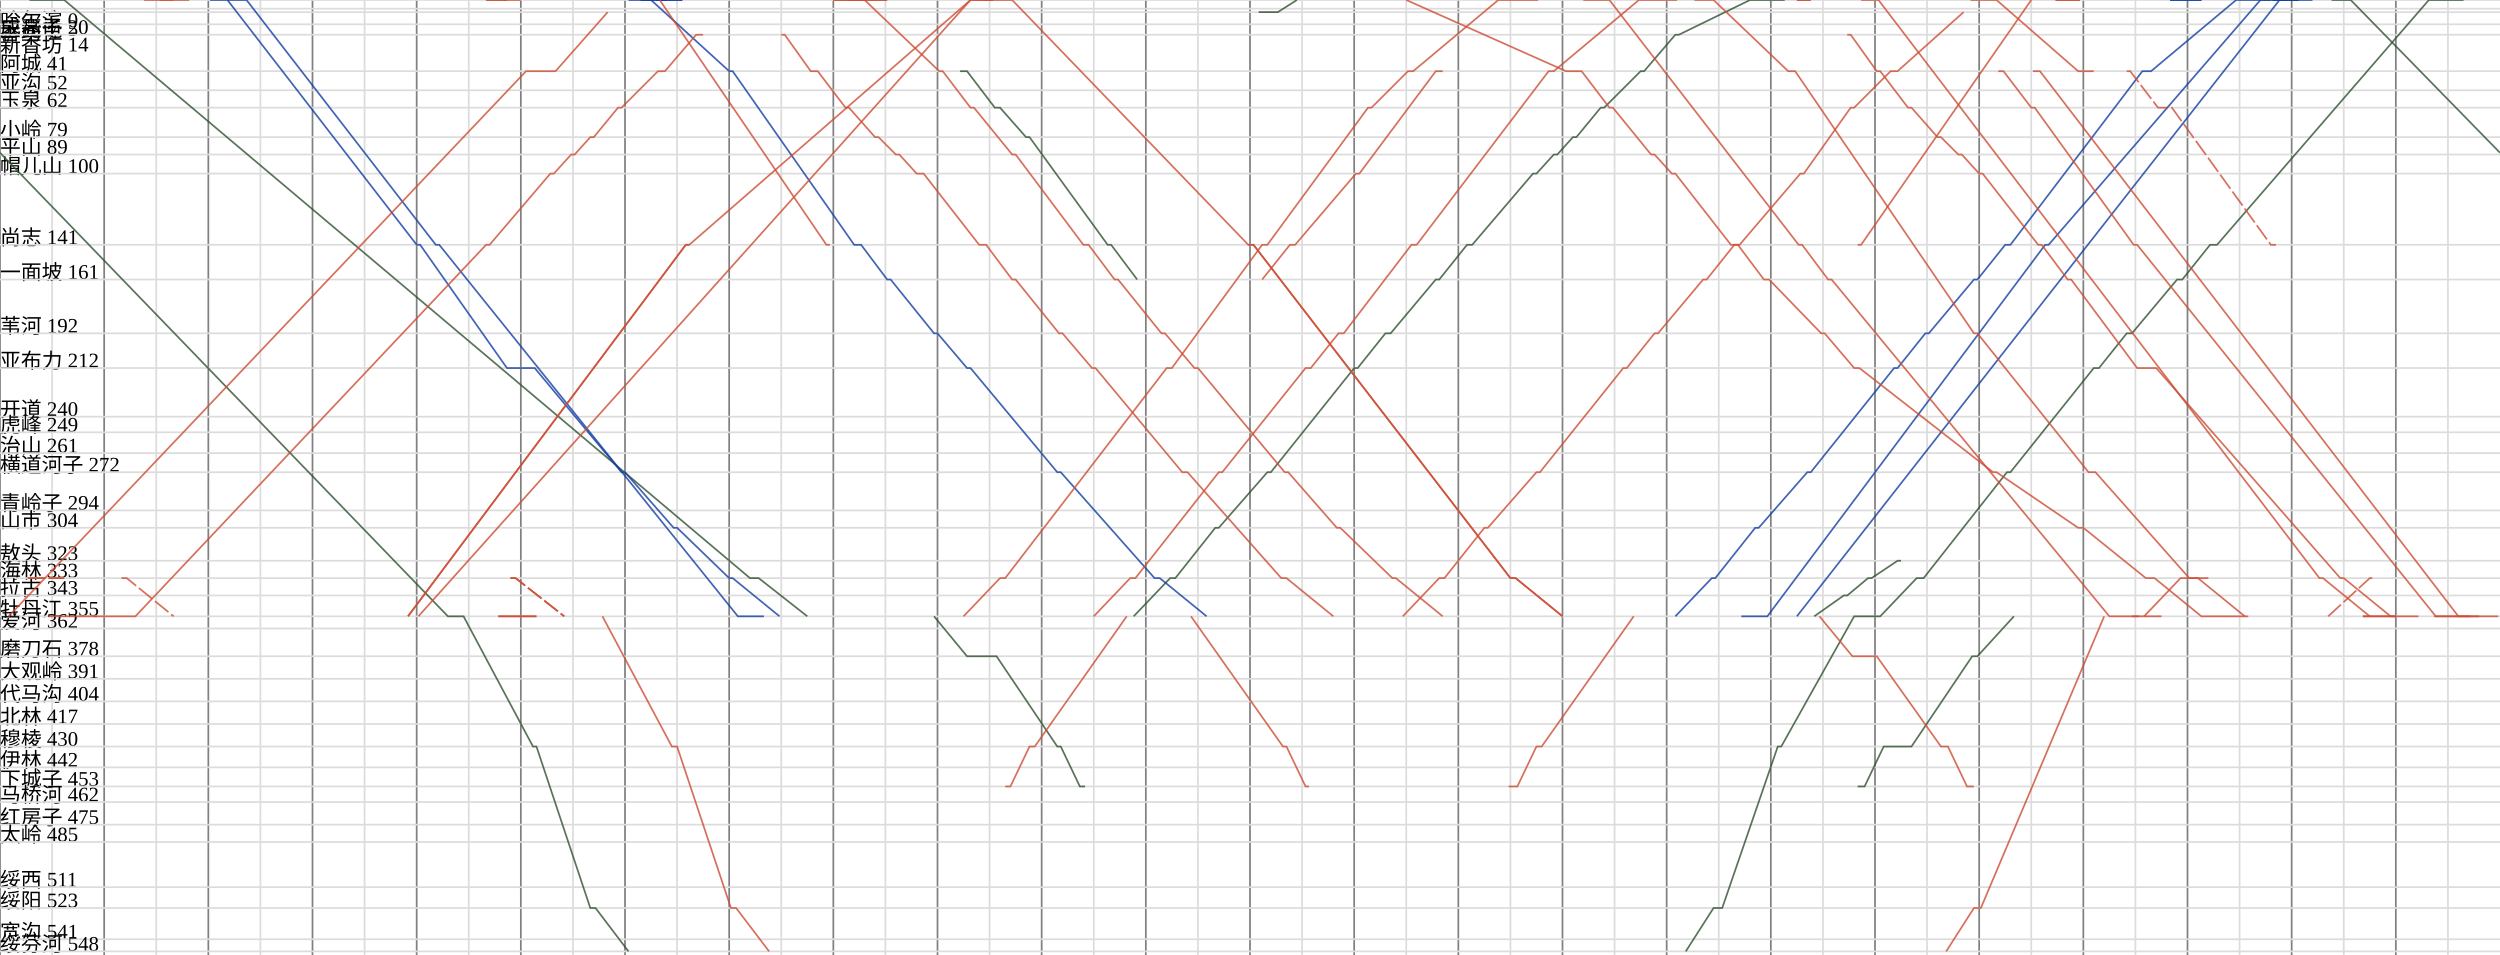
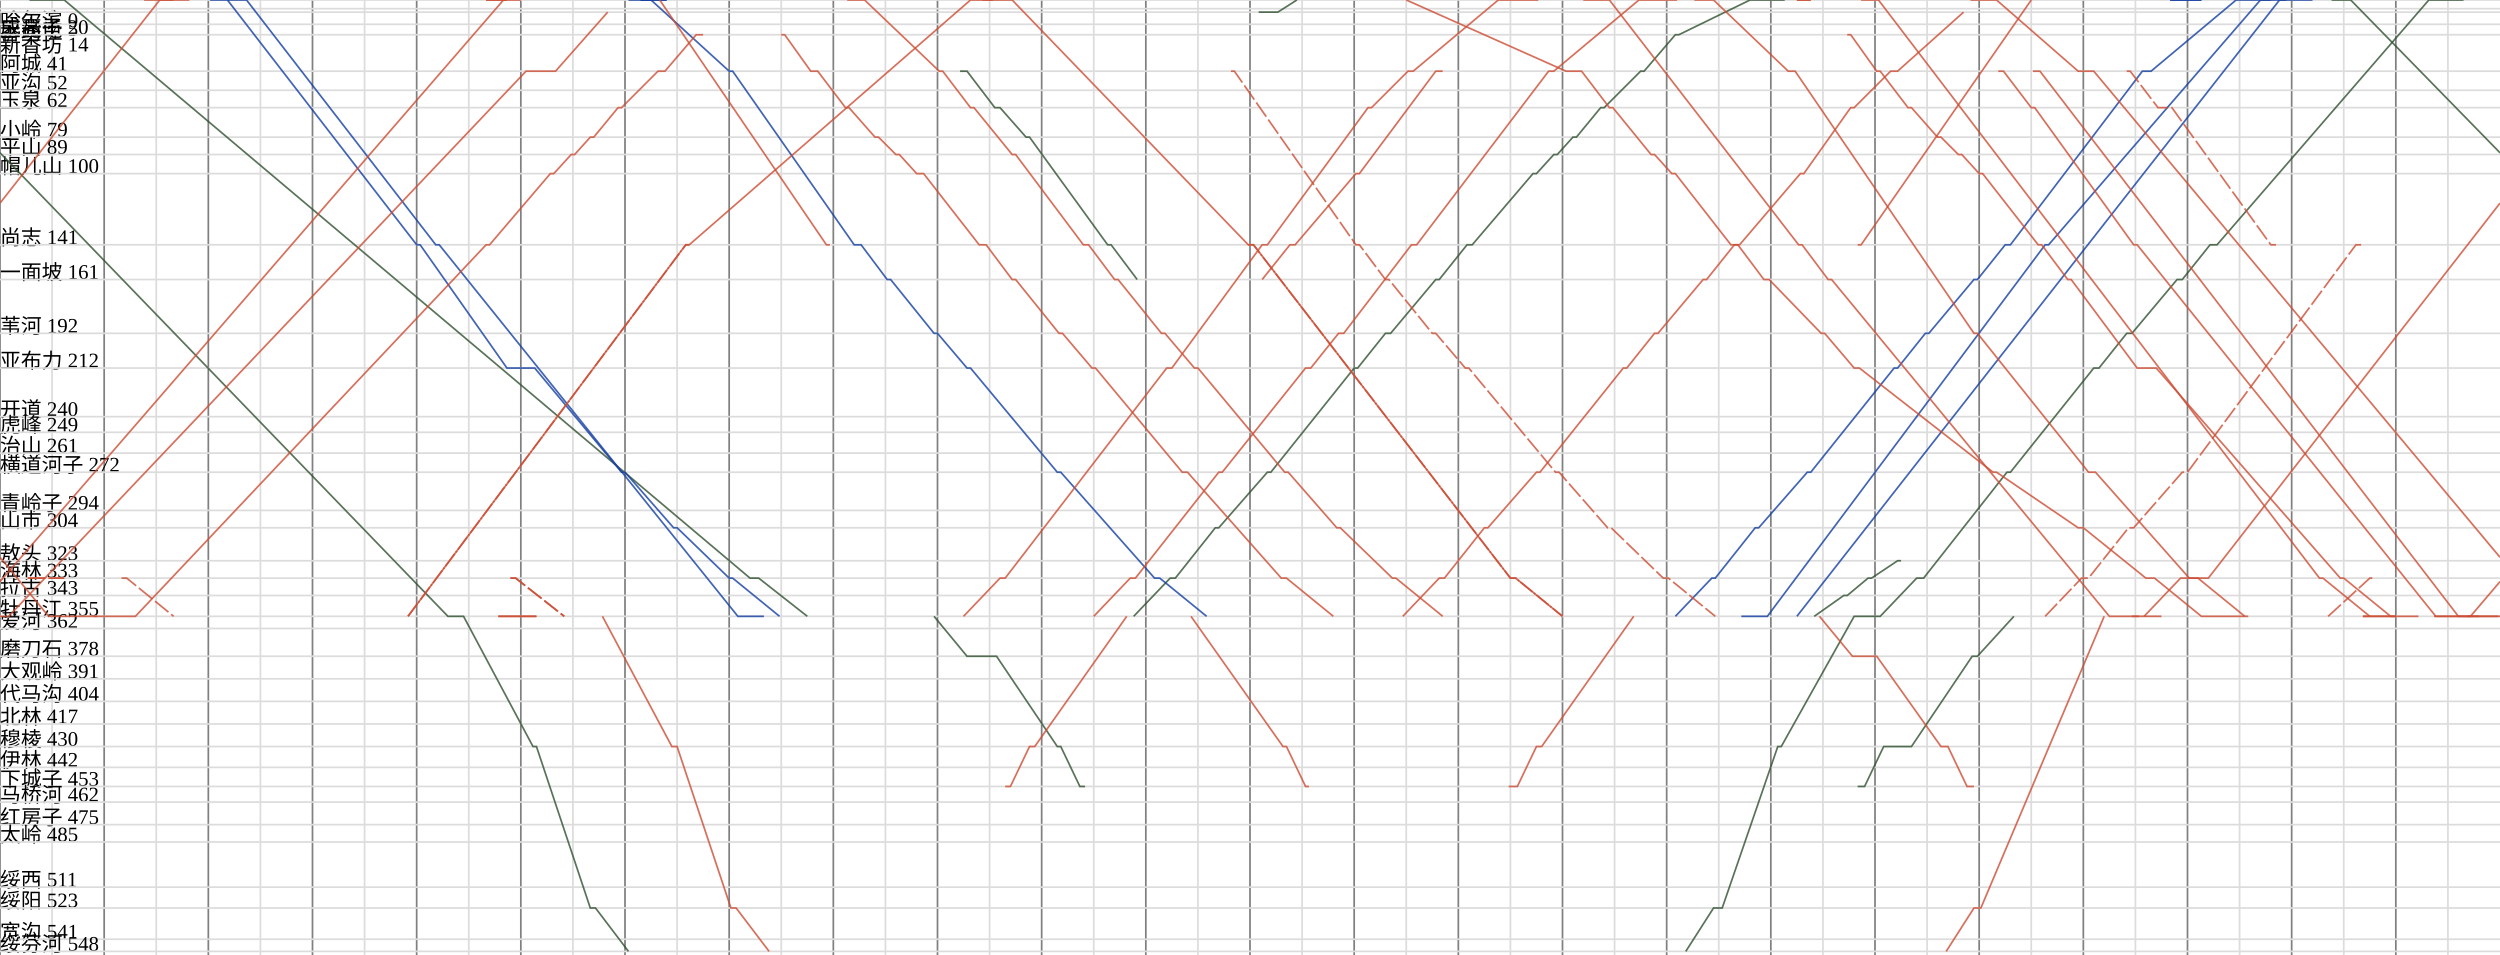
<svg xmlns="http://www.w3.org/2000/svg" width="1440" height="550" version="1.1">
  <style>
line,polyline {
  stroke-width:1
}
line.hour {
  stroke:rgb(128,128,128);
}
line.halfhour, line.station {
  stroke:rgb(220,220,220);
}
polyline {
  fill:none;opacity:0.8;
}
.polylineG {
  stroke:#3d668f;
}
.polylineD {
  stroke:#a80022;
}
.polylineC {
  stroke:#bf9540;
}
.polylineZ {
  stroke:#004a80;
}
.polylineT {
  stroke:#123da1;
}
.polylineK {
  stroke:#cc4c33;
}
.polyline1,
.polyline2,
.polyline3,
.polyline4,
.polyline5,
.polyline6,
.polyline7,
.polyline8,
.polyline9 {
  stroke: #305030
}
.temp{
  stroke-dasharray:10 2
+ }
+ .peak{
+   stroke-dasharray:9 1 1 1
}
</style>
  <line class="hour" x1="0" y1="0" x2="0" y2="3000" />
  <line class="halfhour" x1="30" y1="0" x2="30" y2="3000" />
  <line class="hour" x1="60" y1="0" x2="60" y2="3000" />
  <line class="halfhour" x1="90" y1="0" x2="90" y2="3000" />
  <line class="hour" x1="120" y1="0" x2="120" y2="3000" />
  <line class="halfhour" x1="150" y1="0" x2="150" y2="3000" />
  <line class="hour" x1="180" y1="0" x2="180" y2="3000" />
  <line class="halfhour" x1="210" y1="0" x2="210" y2="3000" />
  <line class="hour" x1="240" y1="0" x2="240" y2="3000" />
  <line class="halfhour" x1="270" y1="0" x2="270" y2="3000" />
  <line class="hour" x1="300" y1="0" x2="300" y2="3000" />
  <line class="halfhour" x1="330" y1="0" x2="330" y2="3000" />
  <line class="hour" x1="360" y1="0" x2="360" y2="3000" />
  <line class="halfhour" x1="390" y1="0" x2="390" y2="3000" />
  <line class="hour" x1="420" y1="0" x2="420" y2="3000" />
  <line class="halfhour" x1="450" y1="0" x2="450" y2="3000" />
  <line class="hour" x1="480" y1="0" x2="480" y2="3000" />
  <line class="halfhour" x1="510" y1="0" x2="510" y2="3000" />
  <line class="hour" x1="540" y1="0" x2="540" y2="3000" />
  <line class="halfhour" x1="570" y1="0" x2="570" y2="3000" />
  <line class="hour" x1="600" y1="0" x2="600" y2="3000" />
  <line class="halfhour" x1="630" y1="0" x2="630" y2="3000" />
  <line class="hour" x1="660" y1="0" x2="660" y2="3000" />
  <line class="halfhour" x1="690" y1="0" x2="690" y2="3000" />
  <line class="hour" x1="720" y1="0" x2="720" y2="3000" />
  <line class="halfhour" x1="750" y1="0" x2="750" y2="3000" />
  <line class="hour" x1="780" y1="0" x2="780" y2="3000" />
  <line class="halfhour" x1="810" y1="0" x2="810" y2="3000" />
  <line class="hour" x1="840" y1="0" x2="840" y2="3000" />
  <line class="halfhour" x1="870" y1="0" x2="870" y2="3000" />
  <line class="hour" x1="900" y1="0" x2="900" y2="3000" />
  <line class="halfhour" x1="930" y1="0" x2="930" y2="3000" />
  <line class="hour" x1="960" y1="0" x2="960" y2="3000" />
  <line class="halfhour" x1="990" y1="0" x2="990" y2="3000" />
  <line class="hour" x1="1020" y1="0" x2="1020" y2="3000" />
  <line class="halfhour" x1="1050" y1="0" x2="1050" y2="3000" />
  <line class="hour" x1="1080" y1="0" x2="1080" y2="3000" />
  <line class="halfhour" x1="1110" y1="0" x2="1110" y2="3000" />
  <line class="hour" x1="1140" y1="0" x2="1140" y2="3000" />
  <line class="halfhour" x1="1170" y1="0" x2="1170" y2="3000" />
  <line class="hour" x1="1200" y1="0" x2="1200" y2="3000" />
  <line class="halfhour" x1="1230" y1="0" x2="1230" y2="3000" />
  <line class="hour" x1="1260" y1="0" x2="1260" y2="3000" />
  <line class="halfhour" x1="1290" y1="0" x2="1290" y2="3000" />
  <line class="hour" x1="1320" y1="0" x2="1320" y2="3000" />
  <line class="halfhour" x1="1350" y1="0" x2="1350" y2="3000" />
  <line class="hour" x1="1380" y1="0" x2="1380" y2="3000" />
  <line class="halfhour" x1="1410" y1="0" x2="1410" y2="3000" />
  <text x="0" y="16">哈尔滨 0</text>
  <line class="station" x1="0" y1="0" x2="1440" y2="0" />
  <text x="0" y="21">王兆屯 5</text>
  <line class="station" x1="0" y1="5" x2="1440" y2="5" />
  <text x="0" y="23">香坊 7</text>
  <line class="station" x1="0" y1="7" x2="1440" y2="7" />
  <text x="0" y="30">新香坊 14</text>
  <line class="station" x1="0" y1="14" x2="1440" y2="14" />
  <text x="0" y="20">成高子 20</text>
  <line class="station" x1="0" y1="20" x2="1440" y2="20" />
  <text x="0" y="41">阿城 41</text>
  <line class="station" x1="0" y1="41" x2="1440" y2="41" />
  <text x="0" y="52">亚沟 52</text>
  <line class="station" x1="0" y1="52" x2="1440" y2="52" />
  <text x="0" y="62">玉泉 62</text>
  <line class="station" x1="0" y1="62" x2="1440" y2="62" />
  <text x="0" y="79">小岭 79</text>
  <line class="station" x1="0" y1="79" x2="1440" y2="79" />
  <text x="0" y="89">平山 89</text>
  <line class="station" x1="0" y1="89" x2="1440" y2="89" />
  <text x="0" y="100">帽儿山 100</text>
  <line class="station" x1="0" y1="100" x2="1440" y2="100" />
  <text x="0" y="141">尚志 141</text>
  <line class="station" x1="0" y1="141" x2="1440" y2="141" />
  <text x="0" y="161">一面坡 161</text>
  <line class="station" x1="0" y1="161" x2="1440" y2="161" />
  <text x="0" y="192">苇河 192</text>
  <line class="station" x1="0" y1="192" x2="1440" y2="192" />
  <text x="0" y="212">亚布力 212</text>
  <line class="station" x1="0" y1="212" x2="1440" y2="212" />
  <text x="0" y="240">开道 240</text>
  <line class="station" x1="0" y1="240" x2="1440" y2="240" />
  <text x="0" y="249">虎峰 249</text>
  <line class="station" x1="0" y1="249" x2="1440" y2="249" />
  <text x="0" y="261">治山 261</text>
  <line class="station" x1="0" y1="261" x2="1440" y2="261" />
  <text x="0" y="272">横道河子 272</text>
  <line class="station" x1="0" y1="272" x2="1440" y2="272" />
  <text x="0" y="294">青岭子 294</text>
  <line class="station" x1="0" y1="294" x2="1440" y2="294" />
  <text x="0" y="304">山市 304</text>
  <line class="station" x1="0" y1="304" x2="1440" y2="304" />
  <text x="0" y="323">敖头 323</text>
  <line class="station" x1="0" y1="323" x2="1440" y2="323" />
  <text x="0" y="333">海林 333</text>
  <line class="station" x1="0" y1="333" x2="1440" y2="333" />
  <text x="0" y="343">拉古 343</text>
  <line class="station" x1="0" y1="343" x2="1440" y2="343" />
  <text x="0" y="355">牡丹江 355</text>
  <line class="station" x1="0" y1="355" x2="1440" y2="355" />
  <text x="0" y="362">爱河 362</text>
  <line class="station" x1="0" y1="362" x2="1440" y2="362" />
  <text x="0" y="378">磨刀石 378</text>
  <line class="station" x1="0" y1="378" x2="1440" y2="378" />
  <text x="0" y="391">大观岭 391</text>
  <line class="station" x1="0" y1="391" x2="1440" y2="391" />
  <text x="0" y="404">代马沟 404</text>
  <line class="station" x1="0" y1="404" x2="1440" y2="404" />
  <text x="0" y="417">北林 417</text>
  <line class="station" x1="0" y1="417" x2="1440" y2="417" />
  <text x="0" y="430">穆棱 430</text>
  <line class="station" x1="0" y1="430" x2="1440" y2="430" />
  <text x="0" y="442">伊林 442</text>
  <line class="station" x1="0" y1="442" x2="1440" y2="442" />
  <text x="0" y="453">下城子 453</text>
  <line class="station" x1="0" y1="453" x2="1440" y2="453" />
  <text x="0" y="462">马桥河 462</text>
  <line class="station" x1="0" y1="462" x2="1440" y2="462" />
  <text x="0" y="475">红房子 475</text>
  <line class="station" x1="0" y1="475" x2="1440" y2="475" />
  <text x="0" y="485">太岭 485</text>
  <line class="station" x1="0" y1="485" x2="1440" y2="485" />
  <text x="0" y="511">绥西 511</text>
  <line class="station" x1="0" y1="511" x2="1440" y2="511" />
  <text x="0" y="523">绥阳 523</text>
  <line class="station" x1="0" y1="523" x2="1440" y2="523" />
  <text x="0" y="541">宽沟 541</text>
  <line class="station" x1="0" y1="541" x2="1440" y2="541" />
  <text x="0" y="548">绥芬河 548</text>
  <line class="station" x1="0" y1="548" x2="1440" y2="548" />
  <polyline name="_2051" class="polyline2" points="17,0 37,0 432,333 437,333 465,355 " />
  <polyline name="_2052" class="polyline2" points="653,355 674,333 677,333 700,304 702,304 730,272 732,272 780,212 782,212 798,192 801,192 827,161 829,161 845,141 848,141 883,100 885,100 895,89 897,89 906,79 908,79 922,62 924,62 945,41 947,41 965,20 967,20 1008,0 1028,0 " />
  <polyline name="_2727" class="polyline2" points="1343,0 1354,0 1440,88 " />
  <polyline name="_2727+1" class="polyline2" points="0,88 258,355 267,355 307,430 309,430 340,523 343,523 362,548 " />
  <polyline name="_2728" class="polyline2" points="971,548 987,523 992,523 1024,430 1026,430 1068,355 1083,355 1104,333 1108,333 1156,272 1158,272 1206,212 1209,212 1225,192 1228,192 1254,161 1257,161 1273,141 1277,141 1399,0 1419,0 " />
  <polyline name="1230-0107_6223" class="polyline6" points="538,355 557,378 574,378 609,430 611,430 622,453 625,453 " />
  <polyline name="1230-0109_6224" class="polyline6" points="1070,453 1074,453 1085,430 1101,430 1136,378 1139,378 1160,355 " />
  <polyline name="_6231" class="polyline6" points="725,7 736,7 747,0 " />
-   <polyline name="1230-0126|0129-0205_6254" class="polyline6" points="553,41 557,41 573,62 576,62 591,79 593,79 638,141 640,141 655,161 " />
-   <polyline name="1230-0126|0129-0205_6286" class="polyline6" points="1045,355 1062,343 1064,343 1076,333 1078,333 1093,323 1095,323 " />
+   <polyline name="_6254" class="polyline6" points="553,41 557,41 573,62 576,62 591,79 593,79 638,141 640,141 655,161 " />
+   <polyline name="_6286" class="polyline6" points="1045,355 1062,343 1064,343 1076,333 1078,333 1093,323 1095,323 " />
  <polyline name="_T17" class="polylineT" points="362,0 375,0 420,41 422,41 492,141 496,141 511,161 513,161 538,192 540,192 557,212 559,212 609,272 611,272 665,333 668,333 695,355 " />
  <polyline name="_T18" class="polylineT" points="1035,355 1313,0 1332,0 " />
-   <polyline name="_T47" class="polylineT" points="378,0 393,0 " />
-   <polyline name="0113_T47+0" class="polylineT" points="378,0 393,0 " />
-   <polyline name="_T48" class="polylineT" points="1309,0 1324,0 " />
-   <polyline name="0112_T48+0" class="polylineT" points="1309,0 1324,0 " />
-   <polyline name="0111-0127|0129-0206_T129" class="polylineT" points="369,0 384,0 " />
+   <polyline name="0111-0211_T129" class="polylineT" points="369,0 384,0 " />
  <polyline name="1231-0110_T129+0" class="polylineT" points="369,0 384,0 " />
-   <polyline name="0111-0205_T130" class="polylineT" points="1250,0 1268,0 " />
+   <polyline name="0111-0210_T130" class="polylineT" points="1250,0 1268,0 " />
  <polyline name="1230-0110_T130+0" class="polylineT" points="1250,0 1268,0 " />
  <polyline name="_T261" class="polylineT" points="131,0 142,0 251,141 253,141 425,355 440,355 " />
  <polyline name="_T262" class="polylineT" points="1003,355 1018,355 1178,141 1180,141 1302,0 1317,0 " />
  <polyline name="_T297" class="polylineT" points="121,0 131,0 240,141 242,141 292,212 308,212 358,272 360,272 388,304 390,304 420,333 422,333 449,355 " />
  <polyline name="_T298" class="polylineT" points="965,355 986,333 988,333 1011,304 1013,304 1041,272 1043,272 1091,212 1093,212 1109,192 1111,192 1137,161 1139,161 1155,141 1158,141 1234,41 1239,41 1288,0 1308,0 " />
-   <polyline name="1231-0104|0106-0111|0113-0118|0120-0125|0127-0201|0203-0206_K39" class="polylineK" points="912,0 927,0 1036,141 1038,141 1053,161 1055,161 1215,355 1232,355 " />
-   <polyline name="1230-0102|0104-0109|0111-0116|0118-0123|0125-0126|0129-0130|0201-0205_K40" class="polylineK" points="1228,355 1245,355 " />
-   <polyline name="1231-0103|0105-0110|0112-0117|0119-0124|0126-0127|0130-0131|0202-0206_K40+0" class="polylineK" points="83,0 100,0 " />
-   <polyline name="0111-0112|0124-0127|0129-0206_K294" class="polylineK" points="1035,0 1043,0 " />
-   <polyline name="1231-0110|0113-0120_K294+0" class="polylineK" points="1035,0 1043,0 " />
+   <polyline name="w123456_K39" class="polylineK" points="912,0 927,0 1036,141 1038,141 1053,161 1055,161 1215,355 1232,355 " />
+   <polyline name="w712345_K40" class="polylineK" points="83,0 100,0 " />
+   <polyline name="w712346_K40+0" class="polylineK" points="1228,355 1245,355 " />
+   <polyline name="0111-0211_K294" class="polylineK" points="1035,0 1043,0 " />
+   <polyline name="1231-0110_K294+0" class="polylineK" points="1035,0 1043,0 " />
  <polyline name="_K552" class="polylineK" points="488,0 498,0 541,41 543,41 559,62 561,62 583,89 585,89 624,141 627,141 642,161 644,161 669,192 671,192 688,212 690,212 740,272 742,272 770,304 772,304 802,333 804,333 831,355 " />
  <polyline name="_K554" class="polylineK" points="555,355 576,333 579,333 672,212 675,212 727,141 730,141 788,62 790,62 811,41 814,41 863,0 886,0 " />
  <polyline name="_K938" class="polylineK" points="976,0 987,0 1030,41 1034,41 1137,192 1139,192 1203,272 1207,272 1261,333 1266,333 1293,355 " />
  <polyline name="_K940" class="polylineK" points="630,355 651,333 654,333 702,272 704,272 752,212 755,212 771,192 774,192 813,141 816,141 892,41 895,41 944,0 966,0 " />
-   <polyline name="1231-0127|0129-0206_K1450" class="polylineK" points="1072,0 1082,0 1336,333 1338,333 1365,355 " />
-   <polyline name="1230-0126|0129-0205_K1452" class="polylineK" points="1235,355 1256,333 1272,333 " />
-   <polyline name="1231-0127|0130-0206_K1452+0" class="polylineK" points="92,0 109,0 " />
-   <polyline name="0111-0206_K1526" class="polylineK" points="566,0 583,0 719,141 722,141 870,333 873,333 900,355 " />
-   <polyline name="1231-0110|0113-0118_K1526+0" class="polylineK" points="566,0 " />
-   <polyline name="0110-0205_K1528" class="polylineK" points="235,355 395,141 397,141 559,0 572,0 " />
-   <polyline name="0118-0122_K1528+0" class="polylineK" points="241,355 559,0 572,0 " />
-   <polyline name="1230-0109|0112-0117_K1528+0" class="polylineK" points="572,0 " />
+   <polyline name="_K1450" class="polylineK" points="1072,0 1082,0 1336,333 1338,333 1365,355 " />
+   <polyline name="_K1452" class="polylineK" points="1235,355 1256,333 1272,333 1440,117 " />
+   <polyline name="_K1452+1" class="polylineK" points="0,117 92,0 109,0 " />
+   <polyline name="0111-0211_K1526" class="polylineK" points="566,0 583,0 719,141 722,141 870,333 873,333 900,355 " />
+   <polyline name="1231-0110_K1526+0" class="polylineK" points="566,0 " />
+   <polyline name="0110-0210_K1528" class="polylineK" points="235,355 395,141 397,141 559,0 572,0 " />
+   <polyline name="1230-0109_K1528+0" class="polylineK" points="572,0 " />
  <polyline name="0113-0124_K4115" class="polylineK temp" points="294,333 297,333 325,355 " />
-   <polyline name="0130-0206_K4115+0" class="polylineK temp" points="294,333 297,333 325,355 " />
-   <polyline name="0110-0111_K4116" class="polylineK temp" points="1435,355 " />
-   <polyline name="0111-0112_K4116+0" class="polylineK temp" points="16,333 37,333 " />
-   <polyline name="0203-0205_K4116+0" class="polylineK temp" points="1435,355 " />
-   <polyline name="0204-0206_K4116+0" class="polylineK temp" points="16,333 37,333 " />
+   <polyline name="0130-0211_K4115+0" class="polylineK temp" points="294,333 297,333 325,355 " />
+   <polyline name="0110-0121_K4116" class="polylineK temp" points="1435,355 " />
+   <polyline name="0111-0122_K4116+0" class="polylineK temp" points="16,333 37,333 " />
+   <polyline name="0127-0210_K4116+0" class="polylineK temp" points="1435,355 " />
+   <polyline name="0128-0211_K4116+0" class="polylineK temp" points="16,333 37,333 " />
  <polyline name="0112-0123_K4119" class="polylineK temp" points="1225,41 1227,41 1243,62 1251,62 1308,141 1311,141 " />
  <polyline name="0113-0124_K4119+0" class="polylineK temp" points="70,333 73,333 100,355 " />
-   <polyline name="0110-0111_K4120" class="polylineK temp" points="1341,355 1365,333 1367,333 " />
-   <polyline name="1230-0110_K5187" class="polylineK" points="719,141 722,141 870,333 873,333 900,355 " />
-   <polyline name="1230-0109_K5188" class="polylineK" points="235,355 395,141 397,141 " />
+   <polyline name="0110-0121_K4120" class="polylineK temp" points="1341,355 1365,333 1367,333 " />
+   <polyline name="0115-0123_K4835" class="polylineK temp" points="709,41 711,41 781,141 783,141 798,161 800,161 825,192 827,192 844,212 846,212 896,272 898,272 926,304 928,304 958,333 961,333 988,355 " />
+   <polyline name="0115-0123_K4836" class="polylineK temp" points="1178,355 1199,333 1203,333 1226,304 1229,304 1257,272 1260,272 1357,141 1360,141 " />
+   <polyline name="1230-0110_K5187" class="polylineK peak" points="719,141 722,141 870,333 873,333 900,355 " />
+   <polyline name="1230-0109_K5188" class="polylineK peak" points="235,355 395,141 397,141 " />
  <polyline name="_K7025" class="polylineK" points="1171,41 1175,41 1416,355 1439,355 " />
  <polyline name="_K7045" class="polylineK" points="450,20 452,20 467,41 471,41 487,62 489,62 504,79 506,79 516,89 518,89 528,100 532,100 564,141 568,141 583,161 585,161 610,192 612,192 629,212 631,212 681,272 684,272 738,333 741,333 768,355 " />
  <polyline name="_K7046" class="polylineK" points="808,355 829,333 832,333 855,304 857,304 885,272 887,272 935,212 937,212 953,192 955,192 981,161 983,161 999,141 1002,141 1037,100 1039,100 1066,62 1068,62 1089,41 1093,41 1131,7 " />
  <polyline name="_K7047" class="polylineK" points="380,0 476,141 478,141 " />
  <polyline name="_K7048" class="polylineK" points="1070,141 1072,141 1170,0 " />
-   <polyline name="0112-0117_K7068" class="polylineK" points="1184,0 1198,0 " />
-   <polyline name="1230-0111|0119-0126|0129-0205_K7068+0" class="polylineK" points="1184,0 1198,0 " />
-   <polyline name="0113-0118_K7070" class="polylineK" points="480,0 511,0 " />
-   <polyline name="1231-0112|0120-0127|0129-0206_K7070+0" class="polylineK" points="480,0 511,0 " />
-   <polyline name="1230-0126|0128-0205_K7074" class="polylineK" points="1135,0 1150,0 1197,41 1206,41 " />
-   <polyline name="1231-0127|0129-0206_K7074+0" class="polylineK" points="28,355 56,355 " />
-   <polyline name="1230-0126|0129-0205_K7076" class="polylineK" points="1402,355 1423,355 " />
-   <polyline name="1231-0127|0130-0206_K7076+0" class="polylineK" points="290,0 300,0 " />
+   <polyline name="_K7074" class="polylineK" points="1135,0 1150,0 1197,41 1206,41 1440,321 " />
+   <polyline name="_K7074+1" class="polylineK" points="0,321 28,355 56,355 " />
+   <polyline name="_K7076" class="polylineK" points="1402,355 1423,355 1440,335 " />
+   <polyline name="_K7076+1" class="polylineK" points="0,335 290,0 300,0 " />
  <polyline name="_K7081" class="polylineK" points="810,0 902,41 911,41 927,62 929,62 951,89 953,89 963,100 965,100 997,141 1001,141 1016,161 1019,161 1049,192 1051,192 1068,212 1071,212 1148,272 1150,272 1197,304 1200,304 1236,333 1241,333 1268,355 1295,355 " />
-   <polyline name="1230-0127|0129-0205_K7082" class="polylineK" points="1421,355 " />
-   <polyline name="1231-0128|0130-0206_K7082+0" class="polylineK" points="5,355 303,41 320,41 350,7 " />
+   <polyline name="_K7082" class="polylineK" points="1421,355 1440,355 " />
+   <polyline name="_K7082+1" class="polylineK" points="0,355 5,355 303,41 320,41 350,7 " />
  <polyline name="1230-0108_K7089" class="polylineK" points="1064,20 1066,20 1081,41 1083,41 1099,62 1101,62 1116,79 1118,79 1128,89 1130,89 1140,100 1142,100 1174,141 1176,141 1191,161 1193,161 1231,212 1242,212 1348,333 1350,333 1377,355 1393,355 " />
-   <polyline name="1230-0126|0128-0205_K7112" class="polylineK" points="727,161 743,141 746,141 781,100 783,100 827,41 831,41 " />
-   <polyline name="1230-0126|0129-0205_K7121" class="polylineK" points="686,355 739,430 741,430 752,453 754,453 " />
-   <polyline name="1230-0126|0129-0205_K7122" class="polylineK" points="869,453 874,453 885,430 888,430 941,355 " />
+   <polyline name="_K7112" class="polylineK" points="727,161 743,141 746,141 781,100 783,100 827,41 831,41 " />
+   <polyline name="_K7121" class="polylineK" points="686,355 739,430 741,430 752,453 754,453 " />
+   <polyline name="_K7122" class="polylineK" points="869,453 874,453 885,430 888,430 941,355 " />
  <polyline name="_K7137" class="polylineK" points="1151,41 1154,41 1170,62 1172,62 1229,141 1231,141 1403,355 1428,355 " />
-   <polyline name="0111-0112|0127|0130-0206_K7154" class="polylineK" points="287,355 309,355 " />
-   <polyline name="1231-0110|0113-0125_K7154+0" class="polylineK" points="287,355 309,355 " />
-   <polyline name="0111|0126|0129-0205_K7156" class="polylineK" points="1361,355 1380,355 " />
-   <polyline name="0112|0127|0130-0206_K7156+0" class="polylineK" points="280,0 292,0 " />
-   <polyline name="1230-0110|0112-0124_K7156+0" class="polylineK" points="1361,355 1380,355 " />
-   <polyline name="1231-0111|0113-0125_K7156+0" class="polylineK" points="280,0 292,0 " />
-   <polyline name="1230-0126|0129-0205_K7173" class="polylineK" points="1048,355 1067,378 1081,378 1118,430 1122,430 1133,453 1137,453 " />
-   <polyline name="1230-0126|0129-0205_K7174" class="polylineK" points="579,453 582,453 593,430 596,430 649,355 " />
-   <polyline name="1230-0126|0129-0205_K7241" class="polylineK" points="347,355 387,430 390,430 421,523 424,523 443,548 " />
-   <polyline name="1230-0126|0129-0205_K7242" class="polylineK" points="1121,548 1137,523 1141,523 1212,355 " />
-   <polyline name="1231-0128|0130-0206_K7288" class="polylineK" points="54,355 78,355 280,141 282,141 317,100 319,100 329,89 331,89 340,79 342,79 356,62 358,62 379,41 383,41 401,20 405,20 " />
+   <polyline name="0111-0211_K7154" class="polylineK" points="287,355 309,355 " />
+   <polyline name="1231-0110_K7154+0" class="polylineK" points="287,355 309,355 " />
+   <polyline name="0111-0210_K7156" class="polylineK" points="1361,355 1380,355 " />
+   <polyline name="0112-0211_K7156+0" class="polylineK" points="280,0 292,0 " />
+   <polyline name="1230-0110_K7156+0" class="polylineK" points="1361,355 1380,355 " />
+   <polyline name="1231-0111_K7156+0" class="polylineK" points="280,0 292,0 " />
+   <polyline name="_K7173" class="polylineK" points="1048,355 1067,378 1081,378 1118,430 1122,430 1133,453 1137,453 " />
+   <polyline name="_K7174" class="polylineK" points="579,453 582,453 593,430 596,430 649,355 " />
+   <polyline name="_K7241" class="polylineK" points="347,355 387,430 390,430 421,523 424,523 443,548 " />
+   <polyline name="_K7242" class="polylineK" points="1121,548 1137,523 1141,523 1212,355 " />
+   <polyline name="_K7288" class="polylineK" points="54,355 78,355 280,141 282,141 317,100 319,100 329,89 331,89 340,79 342,79 356,62 358,62 379,41 383,41 401,20 405,20 " />
</svg>
